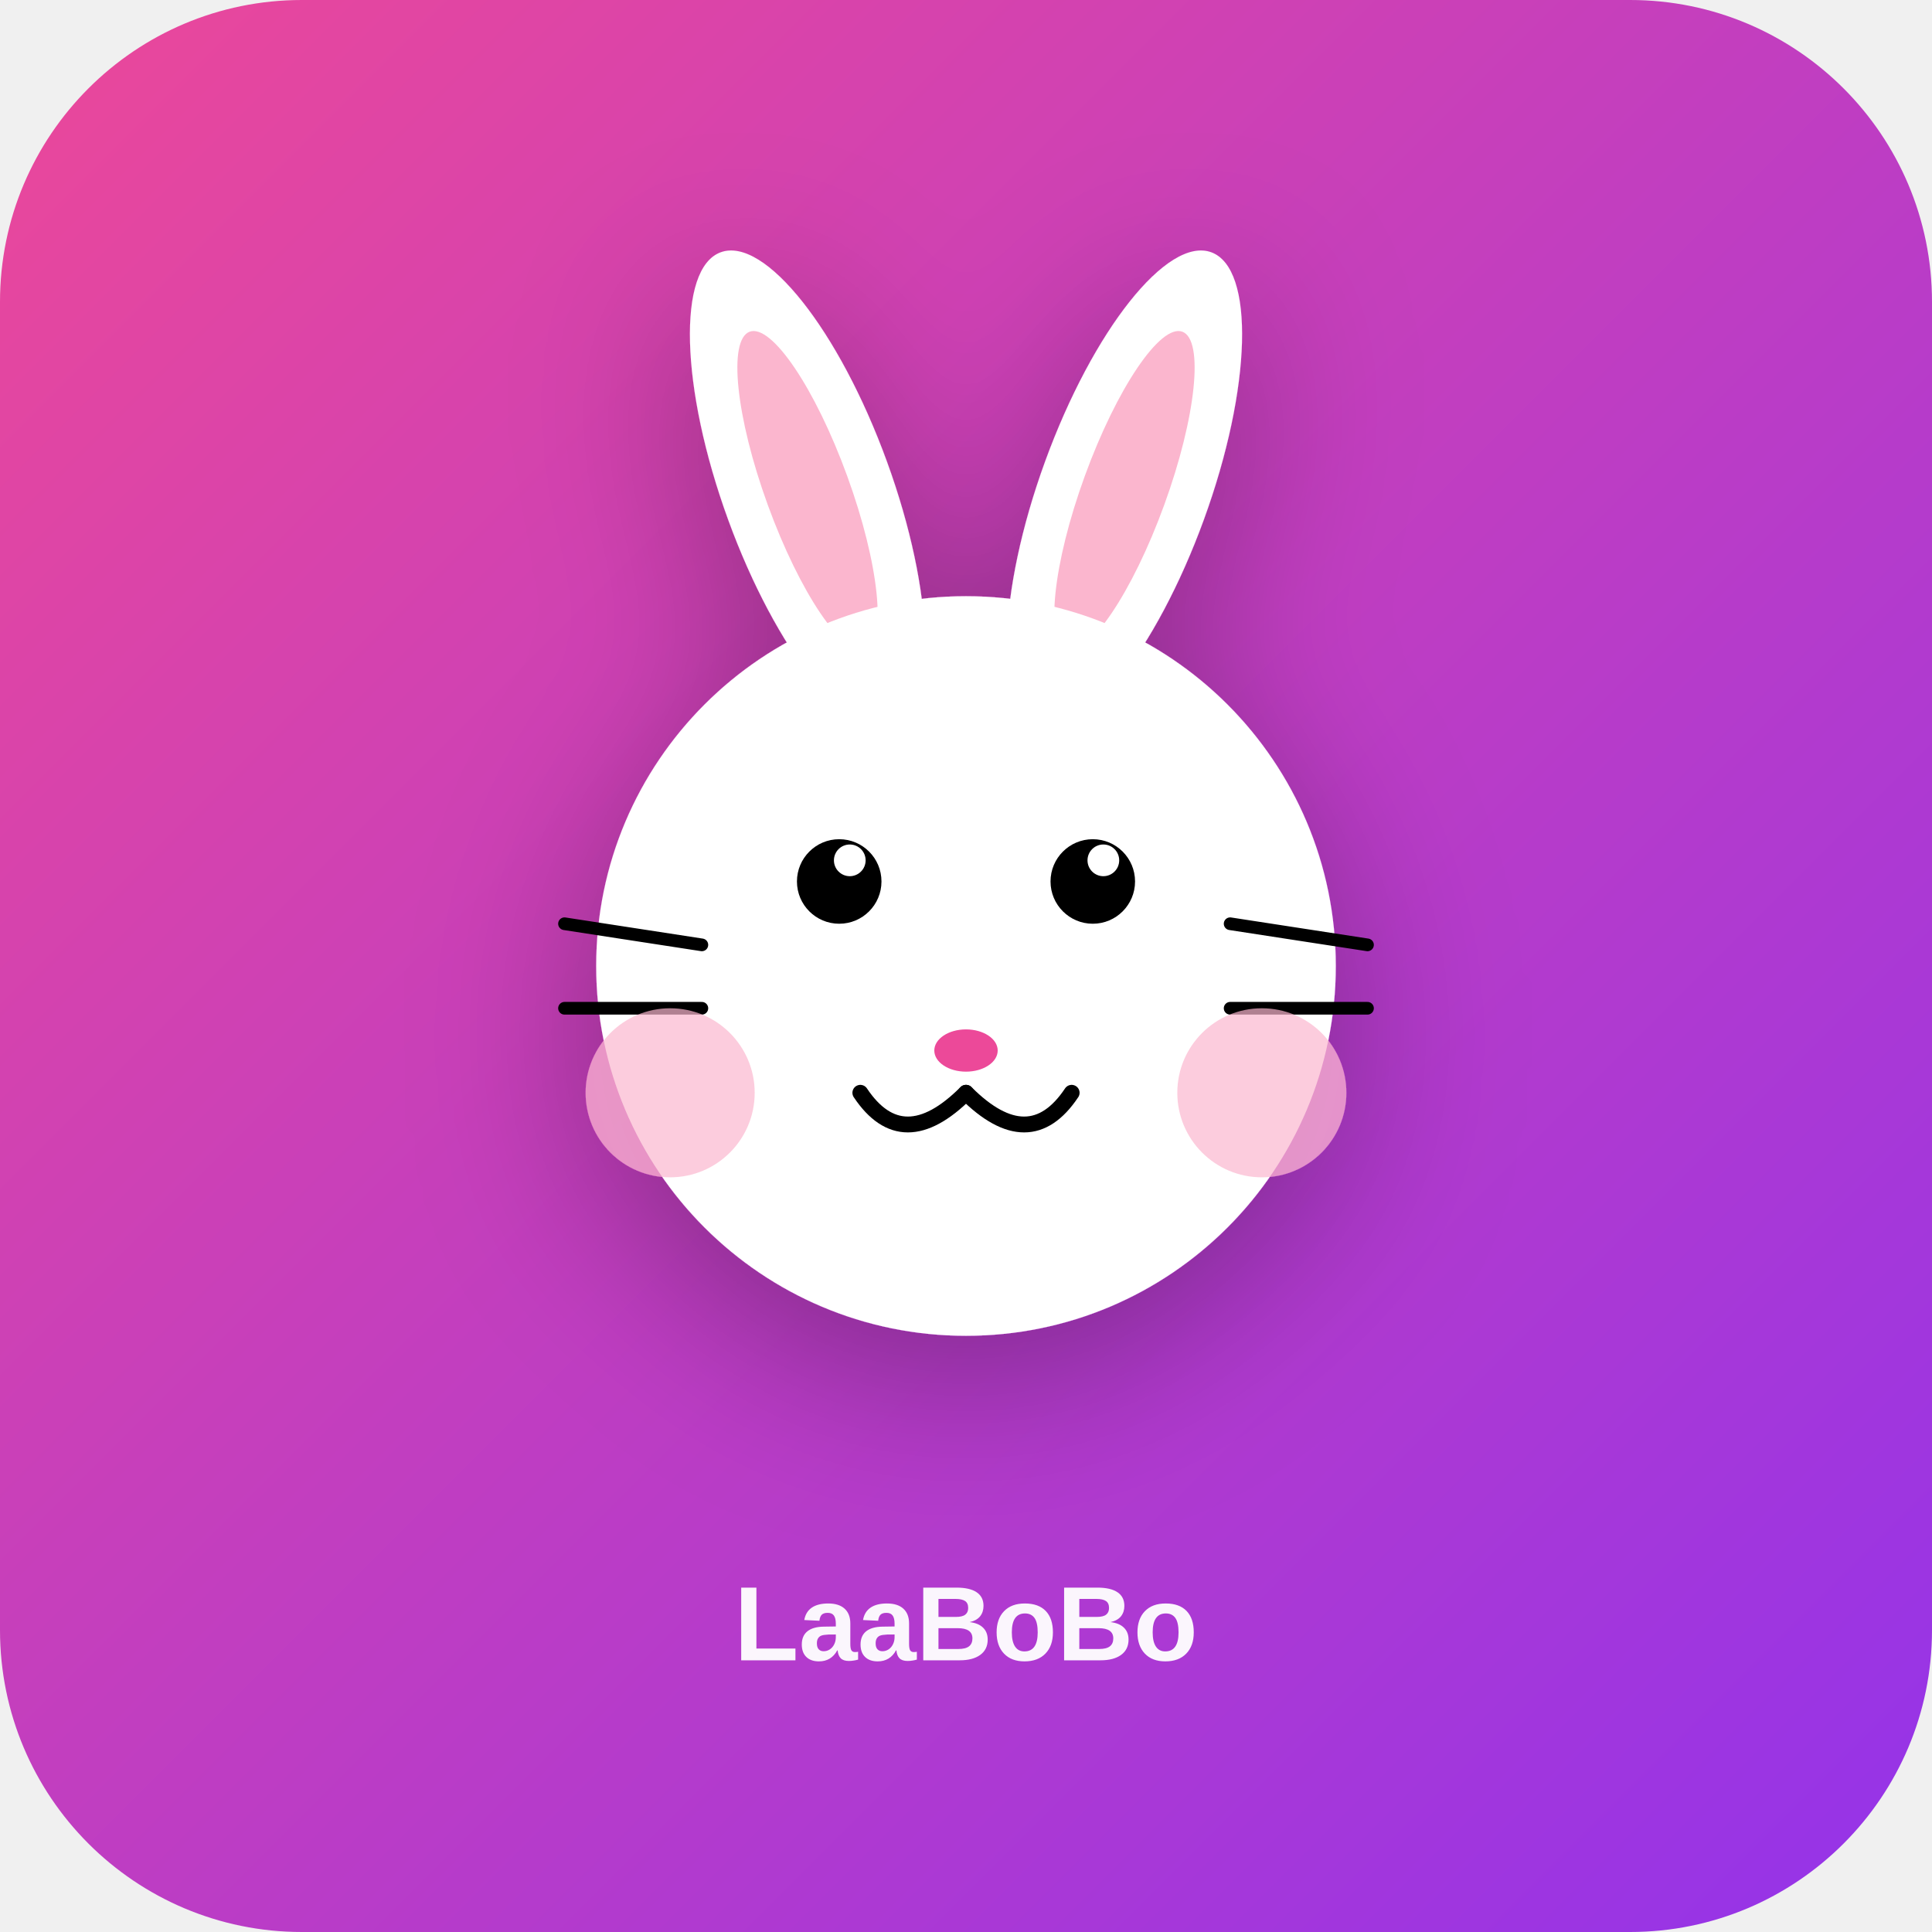
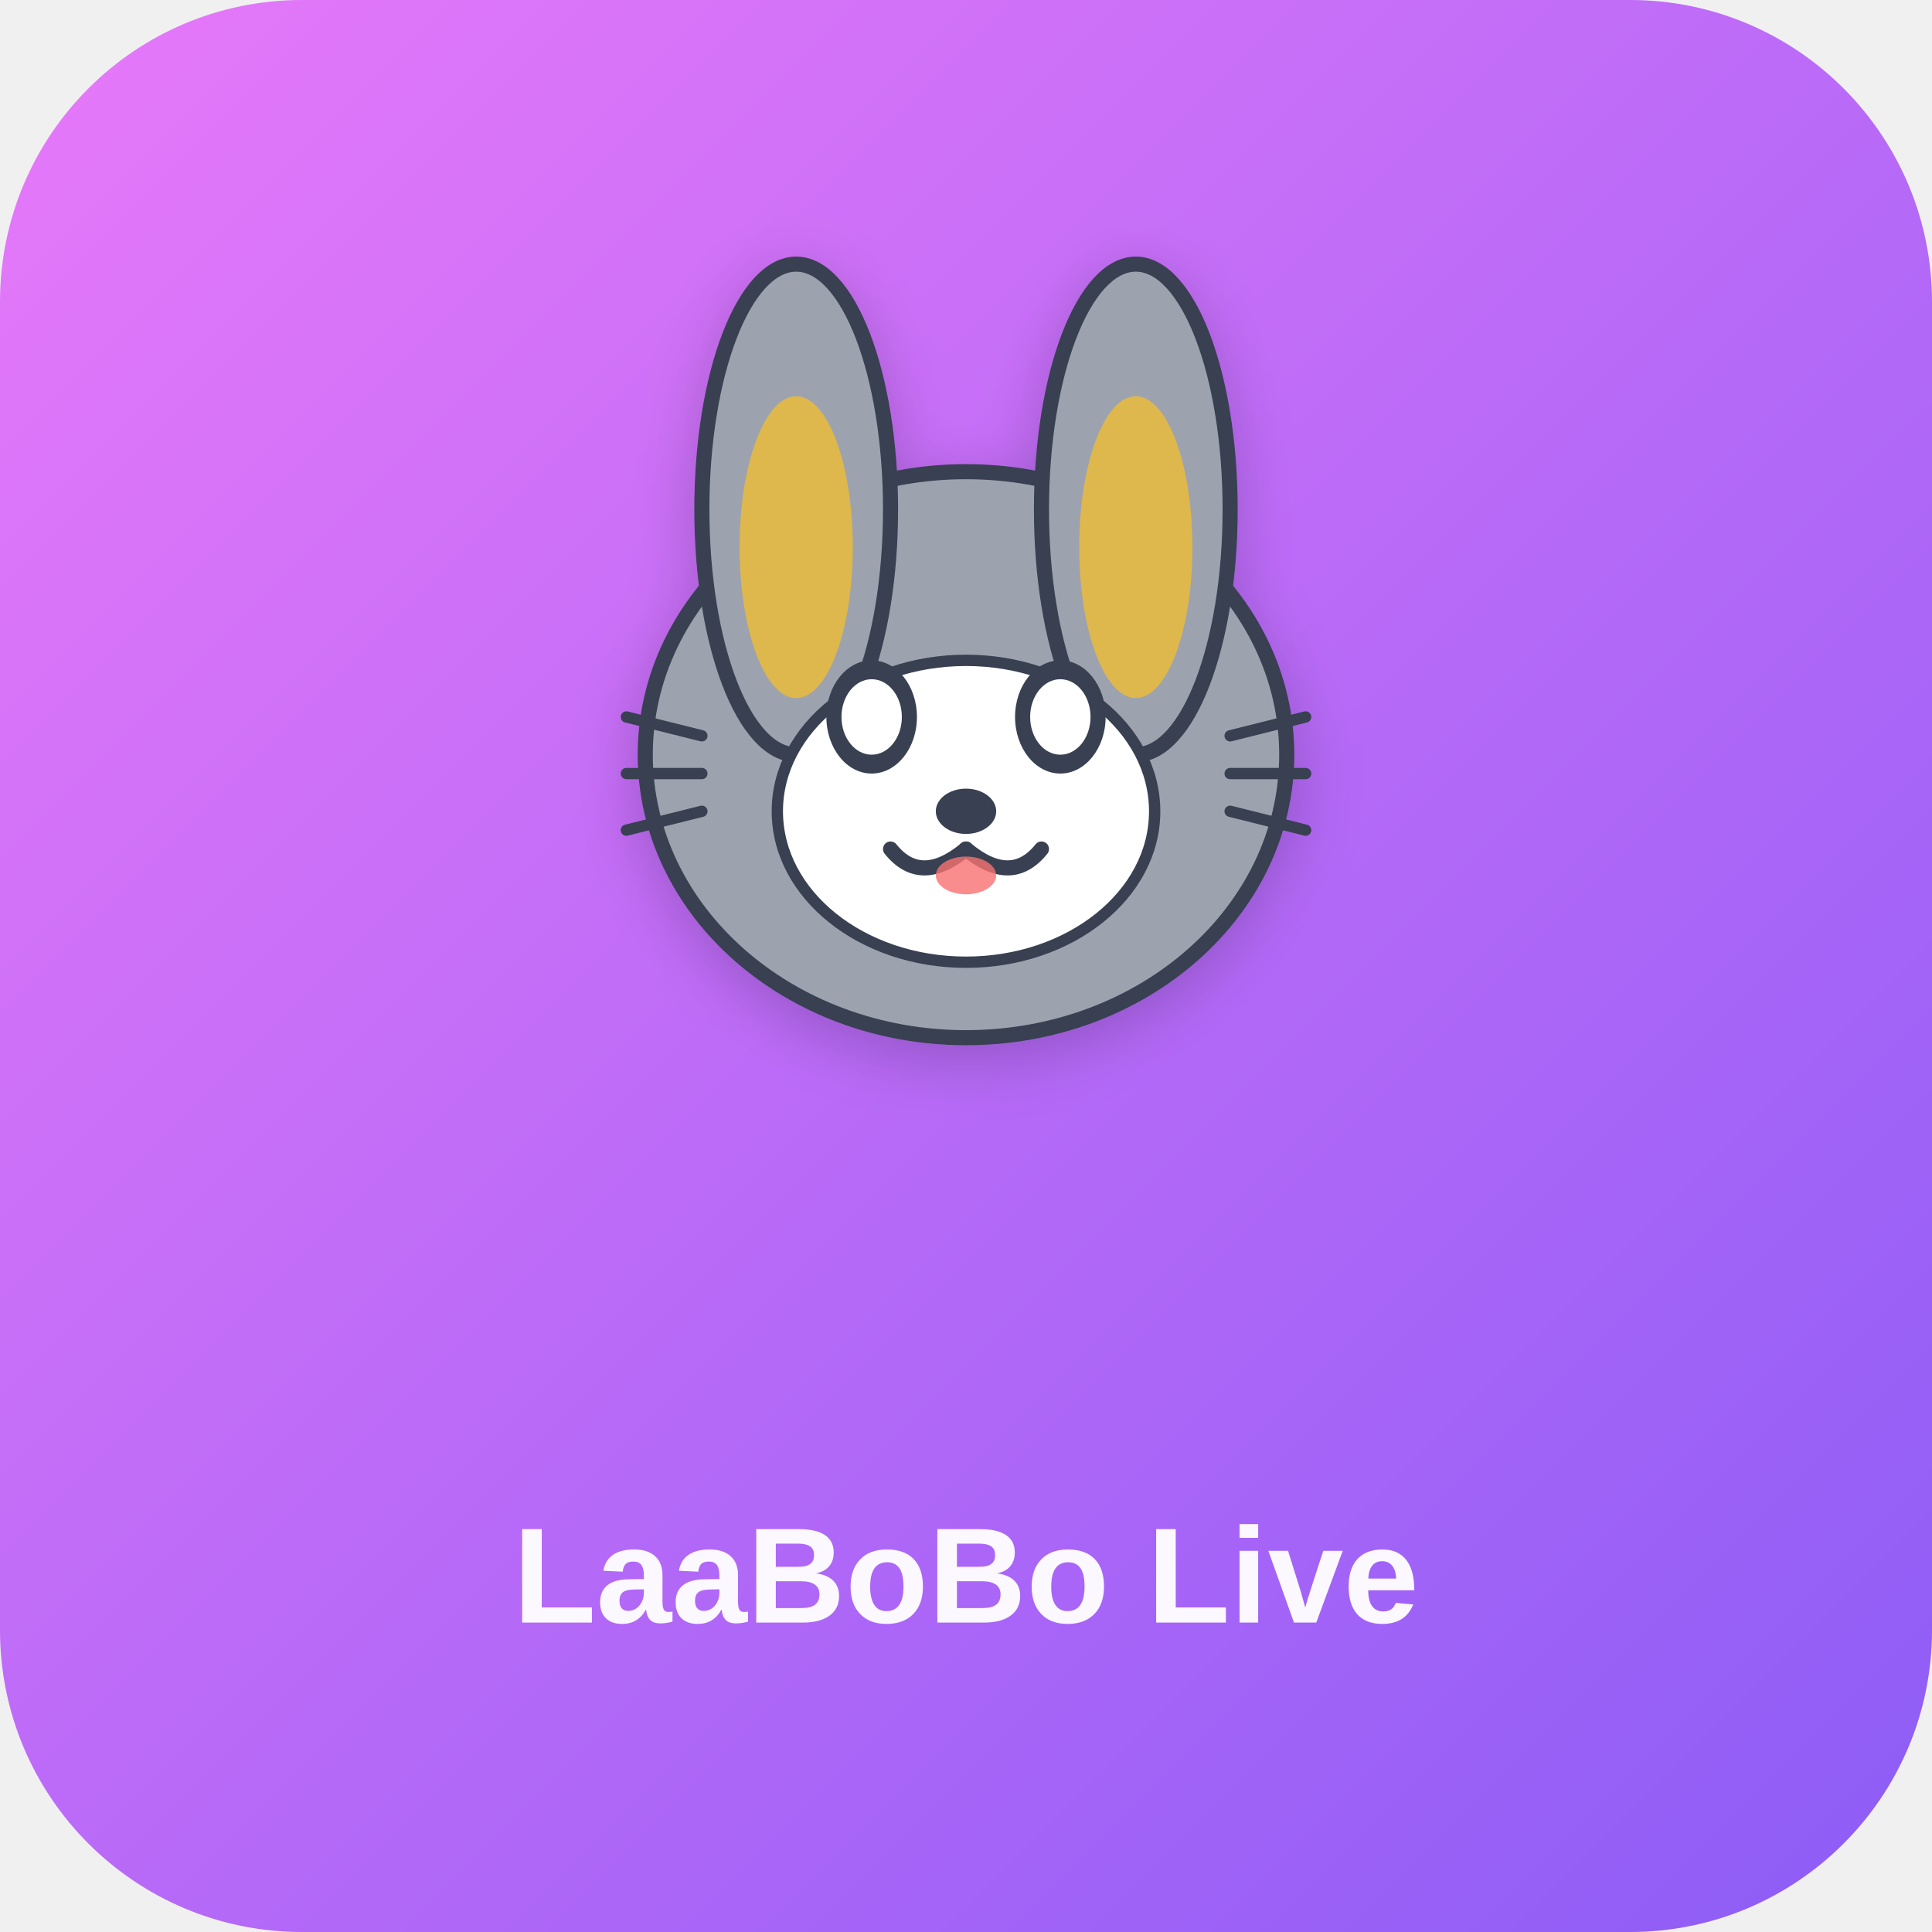
<svg xmlns="http://www.w3.org/2000/svg" width="512" height="512" viewBox="0 0 512 512">
  <defs>
    <linearGradient id="gradient" x1="0%" y1="0%" x2="100%" y2="100%">
-       <stop offset="0%" style="stop-color:#ec4899;stop-opacity:1" />
-       <stop offset="100%" style="stop-color:#9333ea;stop-opacity:1" />
+       <stop offset="0%" style="stop-color:#e879f9;stop-opacity:1" />
+       <stop offset="100%" style="stop-color:#8b5cf6;stop-opacity:1" />
    </linearGradient>
    <filter id="shadow" x="-50%" y="-50%" width="200%" height="200%">
-       <feDropShadow dx="0" dy="4" stdDeviation="8" flood-color="#000000" flood-opacity="0.3" />
+       <feDropShadow dx="0" dy="4" stdDeviation="8" flood-color="#000000" flood-opacity="0.2" />
    </filter>
  </defs>
  <rect width="512" height="512" fill="url(#gradient)" rx="80" />
-   <g transform="translate(256,256) scale(2.8)" filter="url(#shadow)">
-     <ellipse cx="-15" cy="-45" rx="8" ry="24" fill="white" transform="rotate(-20 -15 -45)" />
-     <ellipse cx="15" cy="-45" rx="8" ry="24" fill="white" transform="rotate(20 15 -45)" />
-     <ellipse cx="-15" cy="-45" rx="4" ry="16" fill="#fbb6ce" transform="rotate(-20 -15 -45)" />
-     <ellipse cx="15" cy="-45" rx="4" ry="16" fill="#fbb6ce" transform="rotate(20 15 -45)" />
-     <circle cx="0" cy="0" r="35" fill="white" />
-     <circle cx="-12" cy="-8" r="4" fill="black" />
-     <circle cx="12" cy="-8" r="4" fill="black" />
-     <circle cx="-11" cy="-10" r="1.5" fill="white" />
-     <circle cx="13" cy="-10" r="1.5" fill="white" />
-     <ellipse cx="0" cy="8" rx="3" ry="2" fill="#ec4899" />
-     <path d="M 0 12 Q -6 18 -10 12" stroke="black" stroke-width="1.5" fill="none" stroke-linecap="round" />
-     <path d="M 0 12 Q 6 18 10 12" stroke="black" stroke-width="1.5" fill="none" stroke-linecap="round" />
-     <line x1="-25" y1="-2" x2="-38" y2="-4" stroke="black" stroke-width="1.2" stroke-linecap="round" />
-     <line x1="-25" y1="4" x2="-38" y2="4" stroke="black" stroke-width="1.2" stroke-linecap="round" />
-     <line x1="25" y1="-4" x2="38" y2="-2" stroke="black" stroke-width="1.2" stroke-linecap="round" />
-     <line x1="25" y1="4" x2="38" y2="4" stroke="black" stroke-width="1.2" stroke-linecap="round" />
-     <circle cx="-28" cy="12" r="8" fill="#fbb6ce" opacity="0.7" />
-     <circle cx="28" cy="12" r="8" fill="#fbb6ce" opacity="0.7" />
+   <g transform="translate(256,180)" filter="url(#shadow)">
+     <ellipse cx="0" cy="20" rx="85" ry="75" fill="#9ca3af" stroke="#374151" stroke-width="4" />
+     <ellipse cx="-45" cy="-45" rx="25" ry="65" fill="#9ca3af" stroke="#374151" stroke-width="4" />
+     <ellipse cx="-45" cy="-35" rx="15" ry="40" fill="#fbbf24" opacity="0.7" />
+     <ellipse cx="45" cy="-45" rx="25" ry="65" fill="#9ca3af" stroke="#374151" stroke-width="4" />
+     <ellipse cx="45" cy="-35" rx="15" ry="40" fill="#fbbf24" opacity="0.7" />
+     <ellipse cx="0" cy="35" rx="50" ry="40" fill="white" stroke="#374151" stroke-width="3" />
+     <ellipse cx="-25" cy="10" rx="12" ry="15" fill="#374151" />
+     <ellipse cx="-25" cy="10" rx="8" ry="10" fill="white" />
+     <circle cx="-22" cy="7" r="3" fill="white" />
+     <ellipse cx="25" cy="10" rx="12" ry="15" fill="#374151" />
+     <ellipse cx="25" cy="10" rx="8" ry="10" fill="white" />
+     <circle cx="28" cy="7" r="3" fill="white" />
+     <ellipse cx="0" cy="35" rx="8" ry="6" fill="#374151" />
+     <path d="M 0 45 Q -12 55 -20 45" stroke="#374151" stroke-width="4" fill="none" stroke-linecap="round" />
+     <path d="M 0 45 Q 12 55 20 45" stroke="#374151" stroke-width="4" fill="none" stroke-linecap="round" />
+     <ellipse cx="0" cy="52" rx="8" ry="5" fill="#f87171" opacity="0.8" />
+     <line x1="-70" y1="15" x2="-90" y2="10" stroke="#374151" stroke-width="3" stroke-linecap="round" />
+     <line x1="-70" y1="25" x2="-90" y2="25" stroke="#374151" stroke-width="3" stroke-linecap="round" />
+     <line x1="-70" y1="35" x2="-90" y2="40" stroke="#374151" stroke-width="3" stroke-linecap="round" />
+     <line x1="70" y1="15" x2="90" y2="10" stroke="#374151" stroke-width="3" stroke-linecap="round" />
+     <line x1="70" y1="25" x2="90" y2="25" stroke="#374151" stroke-width="3" stroke-linecap="round" />
+     <line x1="70" y1="35" x2="90" y2="40" stroke="#374151" stroke-width="3" stroke-linecap="round" />
  </g>
-   <text x="256" y="440" text-anchor="middle" fill="white" font-size="28" font-family="Arial, sans-serif" font-weight="bold" opacity="0.95">LaaBoBo</text>
+   <text x="256" y="430" text-anchor="middle" fill="white" font-size="36" font-family="Arial, sans-serif" font-weight="bold" opacity="0.95">LaaBoBo Live</text>
</svg>
